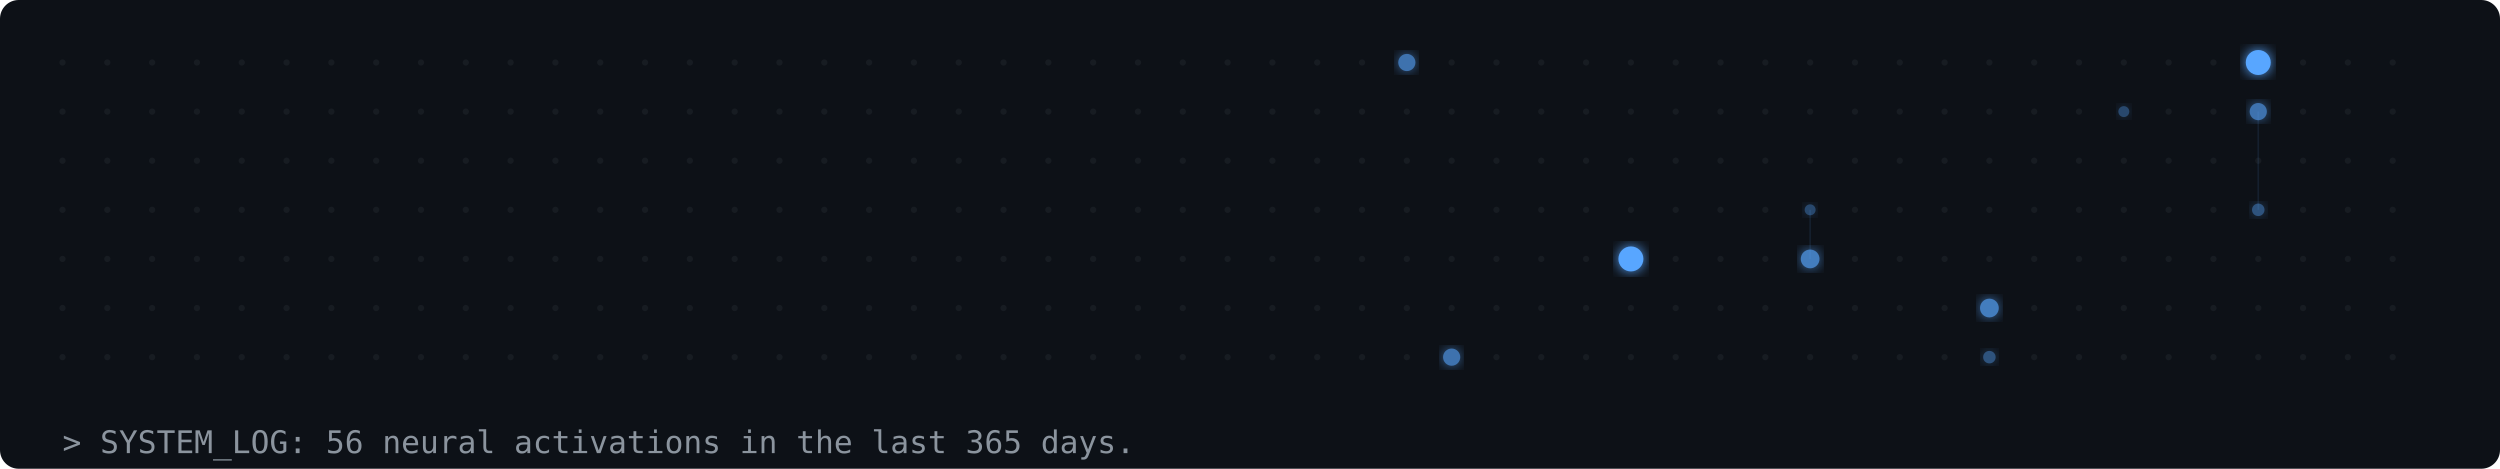
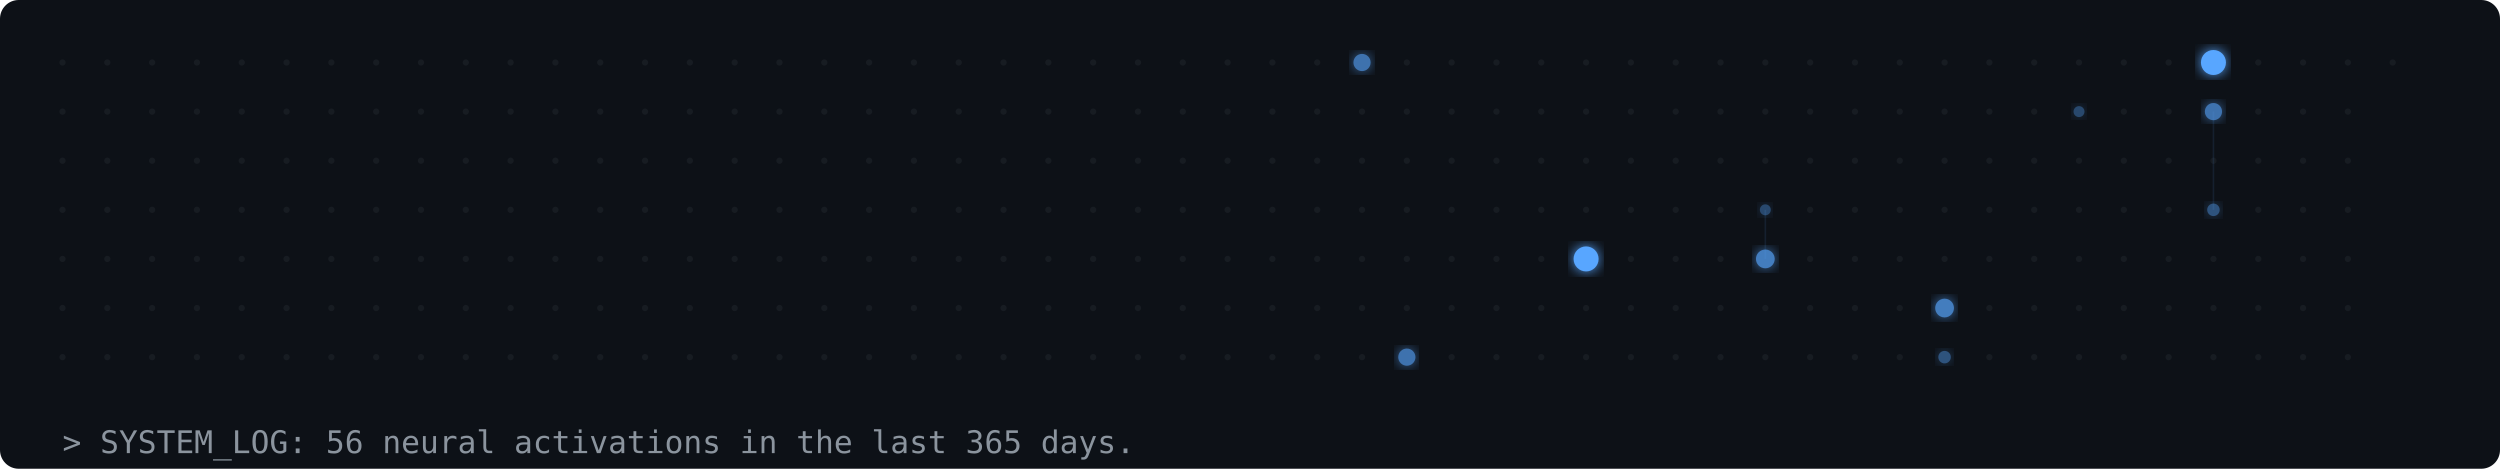
<svg xmlns="http://www.w3.org/2000/svg" width="800" height="150" viewBox="0 0 800 150">
  <defs>
    <filter id="glow" x="-20%" y="-20%" width="140%" height="140%">
      <feGaussianBlur stdDeviation="2" result="blur" />
      <feComposite in="SourceGraphic" in2="blur" operator="over" />
    </filter>
  </defs>
  <rect width="100%" height="100%" fill="#0d1117" rx="6" />
  <circle cx="20.0" cy="20.0" r="1" fill="#30363d" opacity="0.3" />
  <circle cx="20.0" cy="35.714" r="1" fill="#30363d" opacity="0.3" />
  <circle cx="20.0" cy="51.429" r="1" fill="#30363d" opacity="0.3" />
  <circle cx="20.0" cy="67.143" r="1" fill="#30363d" opacity="0.3" />
  <circle cx="20.0" cy="82.857" r="1" fill="#30363d" opacity="0.3" />
  <circle cx="20.0" cy="98.571" r="1" fill="#30363d" opacity="0.3" />
  <circle cx="20.0" cy="114.286" r="1" fill="#30363d" opacity="0.3" />
  <circle cx="34.34" cy="20.0" r="1" fill="#30363d" opacity="0.3" />
  <circle cx="34.34" cy="35.714" r="1" fill="#30363d" opacity="0.3" />
  <circle cx="34.34" cy="51.429" r="1" fill="#30363d" opacity="0.3" />
  <circle cx="34.34" cy="67.143" r="1" fill="#30363d" opacity="0.3" />
  <circle cx="34.34" cy="82.857" r="1" fill="#30363d" opacity="0.3" />
  <circle cx="34.34" cy="98.571" r="1" fill="#30363d" opacity="0.3" />
  <circle cx="34.34" cy="114.286" r="1" fill="#30363d" opacity="0.3" />
  <circle cx="48.679" cy="20.0" r="1" fill="#30363d" opacity="0.3" />
  <circle cx="48.679" cy="35.714" r="1" fill="#30363d" opacity="0.3" />
  <circle cx="48.679" cy="51.429" r="1" fill="#30363d" opacity="0.3" />
  <circle cx="48.679" cy="67.143" r="1" fill="#30363d" opacity="0.3" />
  <circle cx="48.679" cy="82.857" r="1" fill="#30363d" opacity="0.3" />
  <circle cx="48.679" cy="98.571" r="1" fill="#30363d" opacity="0.3" />
  <circle cx="48.679" cy="114.286" r="1" fill="#30363d" opacity="0.3" />
  <circle cx="63.019" cy="20.0" r="1" fill="#30363d" opacity="0.3" />
  <circle cx="63.019" cy="35.714" r="1" fill="#30363d" opacity="0.3" />
  <circle cx="63.019" cy="51.429" r="1" fill="#30363d" opacity="0.3" />
  <circle cx="63.019" cy="67.143" r="1" fill="#30363d" opacity="0.3" />
  <circle cx="63.019" cy="82.857" r="1" fill="#30363d" opacity="0.3" />
  <circle cx="63.019" cy="98.571" r="1" fill="#30363d" opacity="0.3" />
  <circle cx="63.019" cy="114.286" r="1" fill="#30363d" opacity="0.3" />
  <circle cx="77.358" cy="20.0" r="1" fill="#30363d" opacity="0.3" />
  <circle cx="77.358" cy="35.714" r="1" fill="#30363d" opacity="0.3" />
  <circle cx="77.358" cy="51.429" r="1" fill="#30363d" opacity="0.3" />
  <circle cx="77.358" cy="67.143" r="1" fill="#30363d" opacity="0.3" />
  <circle cx="77.358" cy="82.857" r="1" fill="#30363d" opacity="0.3" />
  <circle cx="77.358" cy="98.571" r="1" fill="#30363d" opacity="0.3" />
  <circle cx="77.358" cy="114.286" r="1" fill="#30363d" opacity="0.3" />
  <circle cx="91.698" cy="20.0" r="1" fill="#30363d" opacity="0.3" />
  <circle cx="91.698" cy="35.714" r="1" fill="#30363d" opacity="0.3" />
  <circle cx="91.698" cy="51.429" r="1" fill="#30363d" opacity="0.3" />
  <circle cx="91.698" cy="67.143" r="1" fill="#30363d" opacity="0.3" />
  <circle cx="91.698" cy="82.857" r="1" fill="#30363d" opacity="0.3" />
  <circle cx="91.698" cy="98.571" r="1" fill="#30363d" opacity="0.3" />
  <circle cx="91.698" cy="114.286" r="1" fill="#30363d" opacity="0.3" />
  <circle cx="106.038" cy="20.0" r="1" fill="#30363d" opacity="0.3" />
  <circle cx="106.038" cy="35.714" r="1" fill="#30363d" opacity="0.3" />
  <circle cx="106.038" cy="51.429" r="1" fill="#30363d" opacity="0.3" />
  <circle cx="106.038" cy="67.143" r="1" fill="#30363d" opacity="0.3" />
  <circle cx="106.038" cy="82.857" r="1" fill="#30363d" opacity="0.3" />
  <circle cx="106.038" cy="98.571" r="1" fill="#30363d" opacity="0.3" />
  <circle cx="106.038" cy="114.286" r="1" fill="#30363d" opacity="0.3" />
  <circle cx="120.377" cy="20.0" r="1" fill="#30363d" opacity="0.3" />
  <circle cx="120.377" cy="35.714" r="1" fill="#30363d" opacity="0.3" />
  <circle cx="120.377" cy="51.429" r="1" fill="#30363d" opacity="0.3" />
  <circle cx="120.377" cy="67.143" r="1" fill="#30363d" opacity="0.3" />
  <circle cx="120.377" cy="82.857" r="1" fill="#30363d" opacity="0.3" />
  <circle cx="120.377" cy="98.571" r="1" fill="#30363d" opacity="0.3" />
  <circle cx="120.377" cy="114.286" r="1" fill="#30363d" opacity="0.3" />
  <circle cx="134.717" cy="20.0" r="1" fill="#30363d" opacity="0.3" />
  <circle cx="134.717" cy="35.714" r="1" fill="#30363d" opacity="0.3" />
  <circle cx="134.717" cy="51.429" r="1" fill="#30363d" opacity="0.3" />
  <circle cx="134.717" cy="67.143" r="1" fill="#30363d" opacity="0.3" />
  <circle cx="134.717" cy="82.857" r="1" fill="#30363d" opacity="0.3" />
  <circle cx="134.717" cy="98.571" r="1" fill="#30363d" opacity="0.3" />
  <circle cx="134.717" cy="114.286" r="1" fill="#30363d" opacity="0.3" />
  <circle cx="149.057" cy="20.0" r="1" fill="#30363d" opacity="0.3" />
  <circle cx="149.057" cy="35.714" r="1" fill="#30363d" opacity="0.3" />
  <circle cx="149.057" cy="51.429" r="1" fill="#30363d" opacity="0.3" />
  <circle cx="149.057" cy="67.143" r="1" fill="#30363d" opacity="0.3" />
  <circle cx="149.057" cy="82.857" r="1" fill="#30363d" opacity="0.3" />
  <circle cx="149.057" cy="98.571" r="1" fill="#30363d" opacity="0.3" />
  <circle cx="149.057" cy="114.286" r="1" fill="#30363d" opacity="0.3" />
  <circle cx="163.396" cy="20.0" r="1" fill="#30363d" opacity="0.3" />
  <circle cx="163.396" cy="35.714" r="1" fill="#30363d" opacity="0.3" />
  <circle cx="163.396" cy="51.429" r="1" fill="#30363d" opacity="0.3" />
  <circle cx="163.396" cy="67.143" r="1" fill="#30363d" opacity="0.3" />
  <circle cx="163.396" cy="82.857" r="1" fill="#30363d" opacity="0.3" />
  <circle cx="163.396" cy="98.571" r="1" fill="#30363d" opacity="0.3" />
  <circle cx="163.396" cy="114.286" r="1" fill="#30363d" opacity="0.3" />
  <circle cx="177.736" cy="20.0" r="1" fill="#30363d" opacity="0.3" />
  <circle cx="177.736" cy="35.714" r="1" fill="#30363d" opacity="0.3" />
  <circle cx="177.736" cy="51.429" r="1" fill="#30363d" opacity="0.3" />
  <circle cx="177.736" cy="67.143" r="1" fill="#30363d" opacity="0.3" />
  <circle cx="177.736" cy="82.857" r="1" fill="#30363d" opacity="0.3" />
  <circle cx="177.736" cy="98.571" r="1" fill="#30363d" opacity="0.3" />
  <circle cx="177.736" cy="114.286" r="1" fill="#30363d" opacity="0.3" />
  <circle cx="192.075" cy="20.0" r="1" fill="#30363d" opacity="0.3" />
  <circle cx="192.075" cy="35.714" r="1" fill="#30363d" opacity="0.3" />
  <circle cx="192.075" cy="51.429" r="1" fill="#30363d" opacity="0.3" />
  <circle cx="192.075" cy="67.143" r="1" fill="#30363d" opacity="0.3" />
  <circle cx="192.075" cy="82.857" r="1" fill="#30363d" opacity="0.3" />
  <circle cx="192.075" cy="98.571" r="1" fill="#30363d" opacity="0.3" />
  <circle cx="192.075" cy="114.286" r="1" fill="#30363d" opacity="0.3" />
  <circle cx="206.415" cy="20.0" r="1" fill="#30363d" opacity="0.3" />
  <circle cx="206.415" cy="35.714" r="1" fill="#30363d" opacity="0.3" />
  <circle cx="206.415" cy="51.429" r="1" fill="#30363d" opacity="0.3" />
  <circle cx="206.415" cy="67.143" r="1" fill="#30363d" opacity="0.3" />
  <circle cx="206.415" cy="82.857" r="1" fill="#30363d" opacity="0.3" />
  <circle cx="206.415" cy="98.571" r="1" fill="#30363d" opacity="0.3" />
  <circle cx="206.415" cy="114.286" r="1" fill="#30363d" opacity="0.3" />
  <circle cx="220.755" cy="20.0" r="1" fill="#30363d" opacity="0.3" />
  <circle cx="220.755" cy="35.714" r="1" fill="#30363d" opacity="0.3" />
  <circle cx="220.755" cy="51.429" r="1" fill="#30363d" opacity="0.3" />
  <circle cx="220.755" cy="67.143" r="1" fill="#30363d" opacity="0.3" />
  <circle cx="220.755" cy="82.857" r="1" fill="#30363d" opacity="0.3" />
  <circle cx="220.755" cy="98.571" r="1" fill="#30363d" opacity="0.3" />
  <circle cx="220.755" cy="114.286" r="1" fill="#30363d" opacity="0.3" />
  <circle cx="235.094" cy="20.0" r="1" fill="#30363d" opacity="0.3" />
  <circle cx="235.094" cy="35.714" r="1" fill="#30363d" opacity="0.3" />
  <circle cx="235.094" cy="51.429" r="1" fill="#30363d" opacity="0.3" />
  <circle cx="235.094" cy="67.143" r="1" fill="#30363d" opacity="0.3" />
  <circle cx="235.094" cy="82.857" r="1" fill="#30363d" opacity="0.3" />
  <circle cx="235.094" cy="98.571" r="1" fill="#30363d" opacity="0.3" />
  <circle cx="235.094" cy="114.286" r="1" fill="#30363d" opacity="0.3" />
  <circle cx="249.434" cy="20.0" r="1" fill="#30363d" opacity="0.3" />
  <circle cx="249.434" cy="35.714" r="1" fill="#30363d" opacity="0.3" />
  <circle cx="249.434" cy="51.429" r="1" fill="#30363d" opacity="0.3" />
  <circle cx="249.434" cy="67.143" r="1" fill="#30363d" opacity="0.3" />
  <circle cx="249.434" cy="82.857" r="1" fill="#30363d" opacity="0.3" />
  <circle cx="249.434" cy="98.571" r="1" fill="#30363d" opacity="0.3" />
  <circle cx="249.434" cy="114.286" r="1" fill="#30363d" opacity="0.3" />
  <circle cx="263.774" cy="20.0" r="1" fill="#30363d" opacity="0.3" />
  <circle cx="263.774" cy="35.714" r="1" fill="#30363d" opacity="0.3" />
  <circle cx="263.774" cy="51.429" r="1" fill="#30363d" opacity="0.3" />
  <circle cx="263.774" cy="67.143" r="1" fill="#30363d" opacity="0.3" />
  <circle cx="263.774" cy="82.857" r="1" fill="#30363d" opacity="0.3" />
  <circle cx="263.774" cy="98.571" r="1" fill="#30363d" opacity="0.3" />
  <circle cx="263.774" cy="114.286" r="1" fill="#30363d" opacity="0.3" />
  <circle cx="278.113" cy="20.0" r="1" fill="#30363d" opacity="0.3" />
  <circle cx="278.113" cy="35.714" r="1" fill="#30363d" opacity="0.3" />
  <circle cx="278.113" cy="51.429" r="1" fill="#30363d" opacity="0.3" />
  <circle cx="278.113" cy="67.143" r="1" fill="#30363d" opacity="0.3" />
  <circle cx="278.113" cy="82.857" r="1" fill="#30363d" opacity="0.3" />
  <circle cx="278.113" cy="98.571" r="1" fill="#30363d" opacity="0.3" />
  <circle cx="278.113" cy="114.286" r="1" fill="#30363d" opacity="0.3" />
  <circle cx="292.453" cy="20.0" r="1" fill="#30363d" opacity="0.3" />
  <circle cx="292.453" cy="35.714" r="1" fill="#30363d" opacity="0.3" />
  <circle cx="292.453" cy="51.429" r="1" fill="#30363d" opacity="0.3" />
  <circle cx="292.453" cy="67.143" r="1" fill="#30363d" opacity="0.3" />
  <circle cx="292.453" cy="82.857" r="1" fill="#30363d" opacity="0.3" />
  <circle cx="292.453" cy="98.571" r="1" fill="#30363d" opacity="0.3" />
  <circle cx="292.453" cy="114.286" r="1" fill="#30363d" opacity="0.3" />
  <circle cx="306.792" cy="20.0" r="1" fill="#30363d" opacity="0.3" />
  <circle cx="306.792" cy="35.714" r="1" fill="#30363d" opacity="0.3" />
  <circle cx="306.792" cy="51.429" r="1" fill="#30363d" opacity="0.3" />
  <circle cx="306.792" cy="67.143" r="1" fill="#30363d" opacity="0.3" />
  <circle cx="306.792" cy="82.857" r="1" fill="#30363d" opacity="0.3" />
  <circle cx="306.792" cy="98.571" r="1" fill="#30363d" opacity="0.3" />
  <circle cx="306.792" cy="114.286" r="1" fill="#30363d" opacity="0.3" />
  <circle cx="321.132" cy="20.0" r="1" fill="#30363d" opacity="0.3" />
  <circle cx="321.132" cy="35.714" r="1" fill="#30363d" opacity="0.3" />
  <circle cx="321.132" cy="51.429" r="1" fill="#30363d" opacity="0.3" />
  <circle cx="321.132" cy="67.143" r="1" fill="#30363d" opacity="0.3" />
  <circle cx="321.132" cy="82.857" r="1" fill="#30363d" opacity="0.3" />
  <circle cx="321.132" cy="98.571" r="1" fill="#30363d" opacity="0.3" />
  <circle cx="321.132" cy="114.286" r="1" fill="#30363d" opacity="0.3" />
  <circle cx="335.472" cy="20.0" r="1" fill="#30363d" opacity="0.3" />
  <circle cx="335.472" cy="35.714" r="1" fill="#30363d" opacity="0.3" />
  <circle cx="335.472" cy="51.429" r="1" fill="#30363d" opacity="0.3" />
  <circle cx="335.472" cy="67.143" r="1" fill="#30363d" opacity="0.3" />
  <circle cx="335.472" cy="82.857" r="1" fill="#30363d" opacity="0.3" />
  <circle cx="335.472" cy="98.571" r="1" fill="#30363d" opacity="0.3" />
  <circle cx="335.472" cy="114.286" r="1" fill="#30363d" opacity="0.3" />
  <circle cx="349.811" cy="20.0" r="1" fill="#30363d" opacity="0.3" />
  <circle cx="349.811" cy="35.714" r="1" fill="#30363d" opacity="0.3" />
  <circle cx="349.811" cy="51.429" r="1" fill="#30363d" opacity="0.3" />
  <circle cx="349.811" cy="67.143" r="1" fill="#30363d" opacity="0.3" />
  <circle cx="349.811" cy="82.857" r="1" fill="#30363d" opacity="0.3" />
  <circle cx="349.811" cy="98.571" r="1" fill="#30363d" opacity="0.3" />
  <circle cx="349.811" cy="114.286" r="1" fill="#30363d" opacity="0.3" />
  <circle cx="364.151" cy="20.0" r="1" fill="#30363d" opacity="0.3" />
  <circle cx="364.151" cy="35.714" r="1" fill="#30363d" opacity="0.3" />
  <circle cx="364.151" cy="51.429" r="1" fill="#30363d" opacity="0.3" />
  <circle cx="364.151" cy="67.143" r="1" fill="#30363d" opacity="0.3" />
  <circle cx="364.151" cy="82.857" r="1" fill="#30363d" opacity="0.3" />
  <circle cx="364.151" cy="98.571" r="1" fill="#30363d" opacity="0.3" />
  <circle cx="364.151" cy="114.286" r="1" fill="#30363d" opacity="0.3" />
  <circle cx="378.491" cy="20.0" r="1" fill="#30363d" opacity="0.3" />
  <circle cx="378.491" cy="35.714" r="1" fill="#30363d" opacity="0.3" />
  <circle cx="378.491" cy="51.429" r="1" fill="#30363d" opacity="0.3" />
  <circle cx="378.491" cy="67.143" r="1" fill="#30363d" opacity="0.3" />
  <circle cx="378.491" cy="82.857" r="1" fill="#30363d" opacity="0.3" />
  <circle cx="378.491" cy="98.571" r="1" fill="#30363d" opacity="0.3" />
  <circle cx="378.491" cy="114.286" r="1" fill="#30363d" opacity="0.3" />
  <circle cx="392.83" cy="20.0" r="1" fill="#30363d" opacity="0.3" />
  <circle cx="392.83" cy="35.714" r="1" fill="#30363d" opacity="0.3" />
  <circle cx="392.83" cy="51.429" r="1" fill="#30363d" opacity="0.3" />
  <circle cx="392.83" cy="67.143" r="1" fill="#30363d" opacity="0.3" />
  <circle cx="392.83" cy="82.857" r="1" fill="#30363d" opacity="0.3" />
  <circle cx="392.83" cy="98.571" r="1" fill="#30363d" opacity="0.3" />
  <circle cx="392.83" cy="114.286" r="1" fill="#30363d" opacity="0.3" />
  <circle cx="407.17" cy="20.0" r="1" fill="#30363d" opacity="0.3" />
  <circle cx="407.17" cy="35.714" r="1" fill="#30363d" opacity="0.3" />
  <circle cx="407.17" cy="51.429" r="1" fill="#30363d" opacity="0.3" />
  <circle cx="407.17" cy="67.143" r="1" fill="#30363d" opacity="0.3" />
  <circle cx="407.17" cy="82.857" r="1" fill="#30363d" opacity="0.3" />
  <circle cx="407.17" cy="98.571" r="1" fill="#30363d" opacity="0.3" />
  <circle cx="407.17" cy="114.286" r="1" fill="#30363d" opacity="0.3" />
  <circle cx="421.509" cy="20.0" r="1" fill="#30363d" opacity="0.3" />
  <circle cx="421.509" cy="35.714" r="1" fill="#30363d" opacity="0.3" />
  <circle cx="421.509" cy="51.429" r="1" fill="#30363d" opacity="0.3" />
  <circle cx="421.509" cy="67.143" r="1" fill="#30363d" opacity="0.3" />
  <circle cx="421.509" cy="82.857" r="1" fill="#30363d" opacity="0.3" />
  <circle cx="421.509" cy="98.571" r="1" fill="#30363d" opacity="0.3" />
  <circle cx="421.509" cy="114.286" r="1" fill="#30363d" opacity="0.3" />
-   <circle cx="435.849" cy="20.0" r="1" fill="#30363d" opacity="0.3" />
+   <circle cx="435.849" cy="20.0" r="2.75" fill="#58a6ff" opacity="0.65" filter="url(#glow)" />
  <circle cx="435.849" cy="35.714" r="1" fill="#30363d" opacity="0.3" />
  <circle cx="435.849" cy="51.429" r="1" fill="#30363d" opacity="0.3" />
  <circle cx="435.849" cy="67.143" r="1" fill="#30363d" opacity="0.3" />
  <circle cx="435.849" cy="82.857" r="1" fill="#30363d" opacity="0.3" />
  <circle cx="435.849" cy="98.571" r="1" fill="#30363d" opacity="0.3" />
  <circle cx="435.849" cy="114.286" r="1" fill="#30363d" opacity="0.3" />
-   <circle cx="450.189" cy="20.0" r="2.75" fill="#58a6ff" opacity="0.65" filter="url(#glow)" />
+   <circle cx="450.189" cy="20.0" r="1" fill="#30363d" opacity="0.3" />
  <circle cx="450.189" cy="35.714" r="1" fill="#30363d" opacity="0.3" />
  <circle cx="450.189" cy="51.429" r="1" fill="#30363d" opacity="0.3" />
  <circle cx="450.189" cy="67.143" r="1" fill="#30363d" opacity="0.3" />
  <circle cx="450.189" cy="82.857" r="1" fill="#30363d" opacity="0.3" />
  <circle cx="450.189" cy="98.571" r="1" fill="#30363d" opacity="0.3" />
-   <circle cx="450.189" cy="114.286" r="1" fill="#30363d" opacity="0.3" />
+   <circle cx="450.189" cy="114.286" r="2.75" fill="#58a6ff" opacity="0.65" filter="url(#glow)" />
  <circle cx="464.528" cy="20.0" r="1" fill="#30363d" opacity="0.3" />
  <circle cx="464.528" cy="35.714" r="1" fill="#30363d" opacity="0.3" />
  <circle cx="464.528" cy="51.429" r="1" fill="#30363d" opacity="0.3" />
  <circle cx="464.528" cy="67.143" r="1" fill="#30363d" opacity="0.3" />
  <circle cx="464.528" cy="82.857" r="1" fill="#30363d" opacity="0.3" />
  <circle cx="464.528" cy="98.571" r="1" fill="#30363d" opacity="0.3" />
-   <circle cx="464.528" cy="114.286" r="2.75" fill="#58a6ff" opacity="0.65" filter="url(#glow)" />
+   <circle cx="464.528" cy="114.286" r="1" fill="#30363d" opacity="0.3" />
  <circle cx="478.868" cy="20.0" r="1" fill="#30363d" opacity="0.3" />
  <circle cx="478.868" cy="35.714" r="1" fill="#30363d" opacity="0.3" />
  <circle cx="478.868" cy="51.429" r="1" fill="#30363d" opacity="0.3" />
  <circle cx="478.868" cy="67.143" r="1" fill="#30363d" opacity="0.3" />
  <circle cx="478.868" cy="82.857" r="1" fill="#30363d" opacity="0.3" />
  <circle cx="478.868" cy="98.571" r="1" fill="#30363d" opacity="0.3" />
  <circle cx="478.868" cy="114.286" r="1" fill="#30363d" opacity="0.3" />
  <circle cx="493.208" cy="20.0" r="1" fill="#30363d" opacity="0.3" />
  <circle cx="493.208" cy="35.714" r="1" fill="#30363d" opacity="0.3" />
  <circle cx="493.208" cy="51.429" r="1" fill="#30363d" opacity="0.3" />
  <circle cx="493.208" cy="67.143" r="1" fill="#30363d" opacity="0.3" />
  <circle cx="493.208" cy="82.857" r="1" fill="#30363d" opacity="0.3" />
  <circle cx="493.208" cy="98.571" r="1" fill="#30363d" opacity="0.3" />
  <circle cx="493.208" cy="114.286" r="1" fill="#30363d" opacity="0.3" />
  <circle cx="507.547" cy="20.0" r="1" fill="#30363d" opacity="0.3" />
  <circle cx="507.547" cy="35.714" r="1" fill="#30363d" opacity="0.3" />
  <circle cx="507.547" cy="51.429" r="1" fill="#30363d" opacity="0.3" />
  <circle cx="507.547" cy="67.143" r="1" fill="#30363d" opacity="0.3" />
-   <circle cx="507.547" cy="82.857" r="1" fill="#30363d" opacity="0.3" />
+   <circle cx="507.547" cy="82.857" r="4.0" fill="#58a6ff" opacity="1.0" filter="url(#glow)" />
  <circle cx="507.547" cy="98.571" r="1" fill="#30363d" opacity="0.3" />
  <circle cx="507.547" cy="114.286" r="1" fill="#30363d" opacity="0.3" />
  <circle cx="521.887" cy="20.0" r="1" fill="#30363d" opacity="0.3" />
  <circle cx="521.887" cy="35.714" r="1" fill="#30363d" opacity="0.3" />
  <circle cx="521.887" cy="51.429" r="1" fill="#30363d" opacity="0.3" />
  <circle cx="521.887" cy="67.143" r="1" fill="#30363d" opacity="0.3" />
-   <circle cx="521.887" cy="82.857" r="4.0" fill="#58a6ff" opacity="1.0" filter="url(#glow)" />
+   <circle cx="521.887" cy="82.857" r="1" fill="#30363d" opacity="0.3" />
  <circle cx="521.887" cy="98.571" r="1" fill="#30363d" opacity="0.3" />
  <circle cx="521.887" cy="114.286" r="1" fill="#30363d" opacity="0.3" />
  <circle cx="536.226" cy="20.0" r="1" fill="#30363d" opacity="0.3" />
  <circle cx="536.226" cy="35.714" r="1" fill="#30363d" opacity="0.3" />
  <circle cx="536.226" cy="51.429" r="1" fill="#30363d" opacity="0.3" />
  <circle cx="536.226" cy="67.143" r="1" fill="#30363d" opacity="0.3" />
  <circle cx="536.226" cy="82.857" r="1" fill="#30363d" opacity="0.3" />
  <circle cx="536.226" cy="98.571" r="1" fill="#30363d" opacity="0.3" />
  <circle cx="536.226" cy="114.286" r="1" fill="#30363d" opacity="0.3" />
  <circle cx="550.566" cy="20.0" r="1" fill="#30363d" opacity="0.3" />
  <circle cx="550.566" cy="35.714" r="1" fill="#30363d" opacity="0.3" />
  <circle cx="550.566" cy="51.429" r="1" fill="#30363d" opacity="0.3" />
  <circle cx="550.566" cy="67.143" r="1" fill="#30363d" opacity="0.3" />
  <circle cx="550.566" cy="82.857" r="1" fill="#30363d" opacity="0.3" />
  <circle cx="550.566" cy="98.571" r="1" fill="#30363d" opacity="0.3" />
  <circle cx="550.566" cy="114.286" r="1" fill="#30363d" opacity="0.3" />
  <circle cx="564.906" cy="20.0" r="1" fill="#30363d" opacity="0.3" />
  <circle cx="564.906" cy="35.714" r="1" fill="#30363d" opacity="0.3" />
  <circle cx="564.906" cy="51.429" r="1" fill="#30363d" opacity="0.3" />
-   <circle cx="564.906" cy="67.143" r="1" fill="#30363d" opacity="0.3" />
-   <circle cx="564.906" cy="82.857" r="1" fill="#30363d" opacity="0.3" />
+   <circle cx="564.906" cy="67.143" r="1.75" fill="#58a6ff" opacity="0.37" filter="url(#glow)" />
+   <circle cx="564.906" cy="82.857" r="3.0" fill="#58a6ff" opacity="0.72" filter="url(#glow)" />
  <circle cx="564.906" cy="98.571" r="1" fill="#30363d" opacity="0.3" />
  <circle cx="564.906" cy="114.286" r="1" fill="#30363d" opacity="0.3" />
  <circle cx="579.245" cy="20.0" r="1" fill="#30363d" opacity="0.3" />
  <circle cx="579.245" cy="35.714" r="1" fill="#30363d" opacity="0.3" />
  <circle cx="579.245" cy="51.429" r="1" fill="#30363d" opacity="0.3" />
-   <circle cx="579.245" cy="67.143" r="1.75" fill="#58a6ff" opacity="0.37" filter="url(#glow)" />
-   <circle cx="579.245" cy="82.857" r="3.0" fill="#58a6ff" opacity="0.72" filter="url(#glow)" />
+   <circle cx="579.245" cy="67.143" r="1" fill="#30363d" opacity="0.3" />
+   <circle cx="579.245" cy="82.857" r="1" fill="#30363d" opacity="0.3" />
  <circle cx="579.245" cy="98.571" r="1" fill="#30363d" opacity="0.3" />
  <circle cx="579.245" cy="114.286" r="1" fill="#30363d" opacity="0.3" />
  <circle cx="593.585" cy="20.0" r="1" fill="#30363d" opacity="0.3" />
  <circle cx="593.585" cy="35.714" r="1" fill="#30363d" opacity="0.3" />
  <circle cx="593.585" cy="51.429" r="1" fill="#30363d" opacity="0.3" />
  <circle cx="593.585" cy="67.143" r="1" fill="#30363d" opacity="0.3" />
  <circle cx="593.585" cy="82.857" r="1" fill="#30363d" opacity="0.3" />
  <circle cx="593.585" cy="98.571" r="1" fill="#30363d" opacity="0.3" />
  <circle cx="593.585" cy="114.286" r="1" fill="#30363d" opacity="0.3" />
  <circle cx="607.925" cy="20.0" r="1" fill="#30363d" opacity="0.3" />
  <circle cx="607.925" cy="35.714" r="1" fill="#30363d" opacity="0.3" />
  <circle cx="607.925" cy="51.429" r="1" fill="#30363d" opacity="0.3" />
  <circle cx="607.925" cy="67.143" r="1" fill="#30363d" opacity="0.3" />
  <circle cx="607.925" cy="82.857" r="1" fill="#30363d" opacity="0.3" />
  <circle cx="607.925" cy="98.571" r="1" fill="#30363d" opacity="0.3" />
  <circle cx="607.925" cy="114.286" r="1" fill="#30363d" opacity="0.3" />
  <circle cx="622.264" cy="20.0" r="1" fill="#30363d" opacity="0.3" />
  <circle cx="622.264" cy="35.714" r="1" fill="#30363d" opacity="0.3" />
  <circle cx="622.264" cy="51.429" r="1" fill="#30363d" opacity="0.3" />
  <circle cx="622.264" cy="67.143" r="1" fill="#30363d" opacity="0.3" />
  <circle cx="622.264" cy="82.857" r="1" fill="#30363d" opacity="0.3" />
-   <circle cx="622.264" cy="98.571" r="1" fill="#30363d" opacity="0.3" />
-   <circle cx="622.264" cy="114.286" r="1" fill="#30363d" opacity="0.3" />
+   <circle cx="622.264" cy="98.571" r="3.0" fill="#58a6ff" opacity="0.72" filter="url(#glow)" />
+   <circle cx="622.264" cy="114.286" r="2.0" fill="#58a6ff" opacity="0.44" filter="url(#glow)" />
  <circle cx="636.604" cy="20.0" r="1" fill="#30363d" opacity="0.3" />
  <circle cx="636.604" cy="35.714" r="1" fill="#30363d" opacity="0.3" />
  <circle cx="636.604" cy="51.429" r="1" fill="#30363d" opacity="0.3" />
  <circle cx="636.604" cy="67.143" r="1" fill="#30363d" opacity="0.3" />
  <circle cx="636.604" cy="82.857" r="1" fill="#30363d" opacity="0.3" />
-   <circle cx="636.604" cy="98.571" r="3.0" fill="#58a6ff" opacity="0.72" filter="url(#glow)" />
-   <circle cx="636.604" cy="114.286" r="2.0" fill="#58a6ff" opacity="0.44" filter="url(#glow)" />
+   <circle cx="636.604" cy="98.571" r="1" fill="#30363d" opacity="0.3" />
+   <circle cx="636.604" cy="114.286" r="1" fill="#30363d" opacity="0.3" />
  <circle cx="650.943" cy="20.0" r="1" fill="#30363d" opacity="0.3" />
  <circle cx="650.943" cy="35.714" r="1" fill="#30363d" opacity="0.3" />
  <circle cx="650.943" cy="51.429" r="1" fill="#30363d" opacity="0.3" />
  <circle cx="650.943" cy="67.143" r="1" fill="#30363d" opacity="0.3" />
  <circle cx="650.943" cy="82.857" r="1" fill="#30363d" opacity="0.3" />
  <circle cx="650.943" cy="98.571" r="1" fill="#30363d" opacity="0.3" />
  <circle cx="650.943" cy="114.286" r="1" fill="#30363d" opacity="0.3" />
  <circle cx="665.283" cy="20.0" r="1" fill="#30363d" opacity="0.3" />
-   <circle cx="665.283" cy="35.714" r="1" fill="#30363d" opacity="0.3" />
+   <circle cx="665.283" cy="35.714" r="1.75" fill="#58a6ff" opacity="0.37" filter="url(#glow)" />
  <circle cx="665.283" cy="51.429" r="1" fill="#30363d" opacity="0.3" />
  <circle cx="665.283" cy="67.143" r="1" fill="#30363d" opacity="0.3" />
  <circle cx="665.283" cy="82.857" r="1" fill="#30363d" opacity="0.3" />
  <circle cx="665.283" cy="98.571" r="1" fill="#30363d" opacity="0.3" />
  <circle cx="665.283" cy="114.286" r="1" fill="#30363d" opacity="0.3" />
  <circle cx="679.623" cy="20.0" r="1" fill="#30363d" opacity="0.3" />
-   <circle cx="679.623" cy="35.714" r="1.75" fill="#58a6ff" opacity="0.37" filter="url(#glow)" />
+   <circle cx="679.623" cy="35.714" r="1" fill="#30363d" opacity="0.3" />
  <circle cx="679.623" cy="51.429" r="1" fill="#30363d" opacity="0.3" />
  <circle cx="679.623" cy="67.143" r="1" fill="#30363d" opacity="0.3" />
  <circle cx="679.623" cy="82.857" r="1" fill="#30363d" opacity="0.3" />
  <circle cx="679.623" cy="98.571" r="1" fill="#30363d" opacity="0.3" />
  <circle cx="679.623" cy="114.286" r="1" fill="#30363d" opacity="0.3" />
  <circle cx="693.962" cy="20.0" r="1" fill="#30363d" opacity="0.3" />
  <circle cx="693.962" cy="35.714" r="1" fill="#30363d" opacity="0.3" />
  <circle cx="693.962" cy="51.429" r="1" fill="#30363d" opacity="0.3" />
  <circle cx="693.962" cy="67.143" r="1" fill="#30363d" opacity="0.3" />
  <circle cx="693.962" cy="82.857" r="1" fill="#30363d" opacity="0.3" />
  <circle cx="693.962" cy="98.571" r="1" fill="#30363d" opacity="0.3" />
  <circle cx="693.962" cy="114.286" r="1" fill="#30363d" opacity="0.3" />
-   <circle cx="708.302" cy="20.0" r="1" fill="#30363d" opacity="0.3" />
-   <circle cx="708.302" cy="35.714" r="1" fill="#30363d" opacity="0.3" />
+   <circle cx="708.302" cy="20.0" r="4.0" fill="#58a6ff" opacity="1.0" filter="url(#glow)" />
+   <circle cx="708.302" cy="35.714" r="2.75" fill="#58a6ff" opacity="0.65" filter="url(#glow)" />
  <circle cx="708.302" cy="51.429" r="1" fill="#30363d" opacity="0.3" />
-   <circle cx="708.302" cy="67.143" r="1" fill="#30363d" opacity="0.3" />
+   <circle cx="708.302" cy="67.143" r="2.0" fill="#58a6ff" opacity="0.44" filter="url(#glow)" />
  <circle cx="708.302" cy="82.857" r="1" fill="#30363d" opacity="0.3" />
  <circle cx="708.302" cy="98.571" r="1" fill="#30363d" opacity="0.3" />
  <circle cx="708.302" cy="114.286" r="1" fill="#30363d" opacity="0.3" />
-   <circle cx="722.642" cy="20.0" r="4.0" fill="#58a6ff" opacity="1.0" filter="url(#glow)" />
-   <circle cx="722.642" cy="35.714" r="2.75" fill="#58a6ff" opacity="0.65" filter="url(#glow)" />
+   <circle cx="722.642" cy="20.0" r="1" fill="#30363d" opacity="0.3" />
+   <circle cx="722.642" cy="35.714" r="1" fill="#30363d" opacity="0.3" />
  <circle cx="722.642" cy="51.429" r="1" fill="#30363d" opacity="0.3" />
-   <circle cx="722.642" cy="67.143" r="2.0" fill="#58a6ff" opacity="0.44" filter="url(#glow)" />
+   <circle cx="722.642" cy="67.143" r="1" fill="#30363d" opacity="0.3" />
  <circle cx="722.642" cy="82.857" r="1" fill="#30363d" opacity="0.3" />
  <circle cx="722.642" cy="98.571" r="1" fill="#30363d" opacity="0.3" />
  <circle cx="722.642" cy="114.286" r="1" fill="#30363d" opacity="0.3" />
  <circle cx="736.981" cy="20.0" r="1" fill="#30363d" opacity="0.3" />
  <circle cx="736.981" cy="35.714" r="1" fill="#30363d" opacity="0.3" />
  <circle cx="736.981" cy="51.429" r="1" fill="#30363d" opacity="0.3" />
  <circle cx="736.981" cy="67.143" r="1" fill="#30363d" opacity="0.3" />
  <circle cx="736.981" cy="82.857" r="1" fill="#30363d" opacity="0.3" />
  <circle cx="736.981" cy="98.571" r="1" fill="#30363d" opacity="0.3" />
  <circle cx="736.981" cy="114.286" r="1" fill="#30363d" opacity="0.3" />
  <circle cx="751.321" cy="20.0" r="1" fill="#30363d" opacity="0.3" />
  <circle cx="751.321" cy="35.714" r="1" fill="#30363d" opacity="0.3" />
  <circle cx="751.321" cy="51.429" r="1" fill="#30363d" opacity="0.3" />
  <circle cx="751.321" cy="67.143" r="1" fill="#30363d" opacity="0.3" />
  <circle cx="751.321" cy="82.857" r="1" fill="#30363d" opacity="0.3" />
  <circle cx="751.321" cy="98.571" r="1" fill="#30363d" opacity="0.3" />
  <circle cx="751.321" cy="114.286" r="1" fill="#30363d" opacity="0.3" />
  <circle cx="765.66" cy="20.0" r="1" fill="#30363d" opacity="0.3" />
-   <circle cx="765.66" cy="35.714" r="1" fill="#30363d" opacity="0.3" />
-   <circle cx="765.66" cy="51.429" r="1" fill="#30363d" opacity="0.3" />
-   <circle cx="765.66" cy="67.143" r="1" fill="#30363d" opacity="0.3" />
-   <circle cx="765.66" cy="82.857" r="1" fill="#30363d" opacity="0.3" />
-   <circle cx="765.66" cy="98.571" r="1" fill="#30363d" opacity="0.3" />
-   <circle cx="765.66" cy="114.286" r="1" fill="#30363d" opacity="0.3" />
-   <line x1="579.245" y1="67.143" x2="579.245" y2="82.857" stroke="#58a6ff" stroke-width="0.5" opacity="0.105" />
-   <line x1="722.642" y1="35.714" x2="722.642" y2="67.143" stroke="#58a6ff" stroke-width="0.5" opacity="0.105" />
+   <line x1="564.906" y1="67.143" x2="564.906" y2="82.857" stroke="#58a6ff" stroke-width="0.5" opacity="0.105" />
+   <line x1="708.302" y1="35.714" x2="708.302" y2="67.143" stroke="#58a6ff" stroke-width="0.5" opacity="0.105" />
  <text x="20" y="145" font-family="monospace" font-size="10" fill="#8b949e">&gt; SYSTEM_LOG: 56 neural activations in the last 365 days.</text>
</svg>
